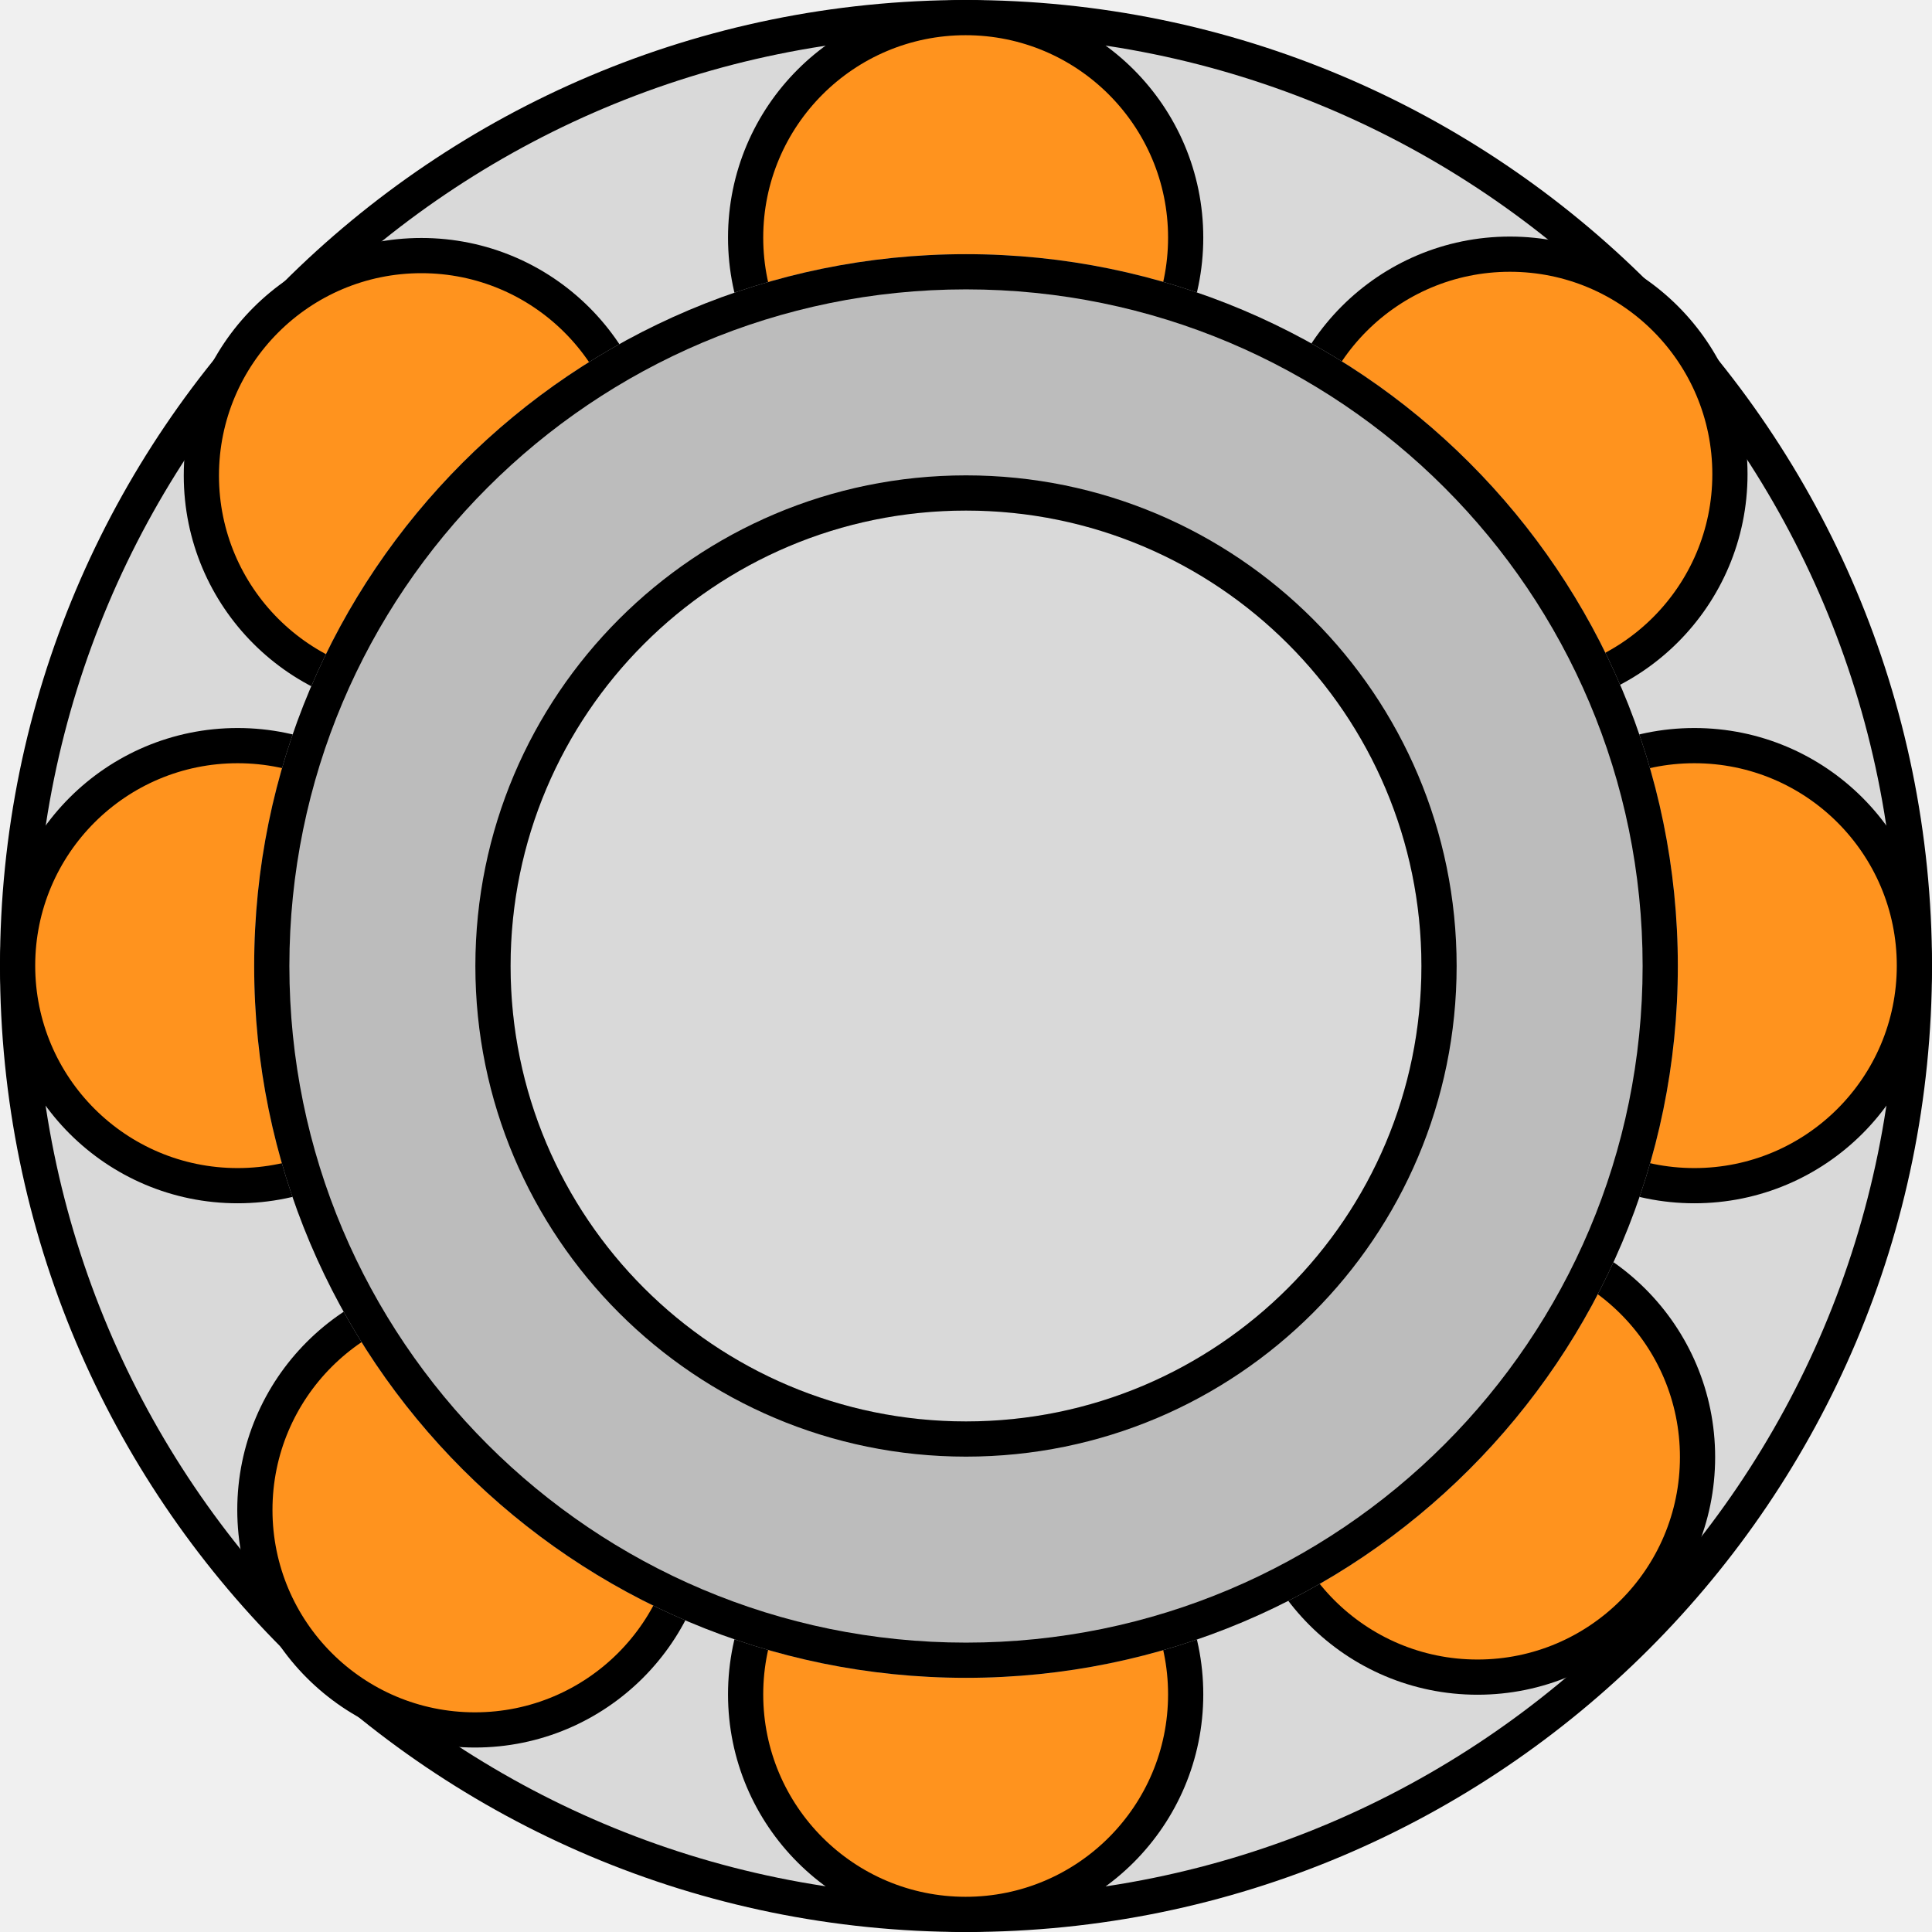
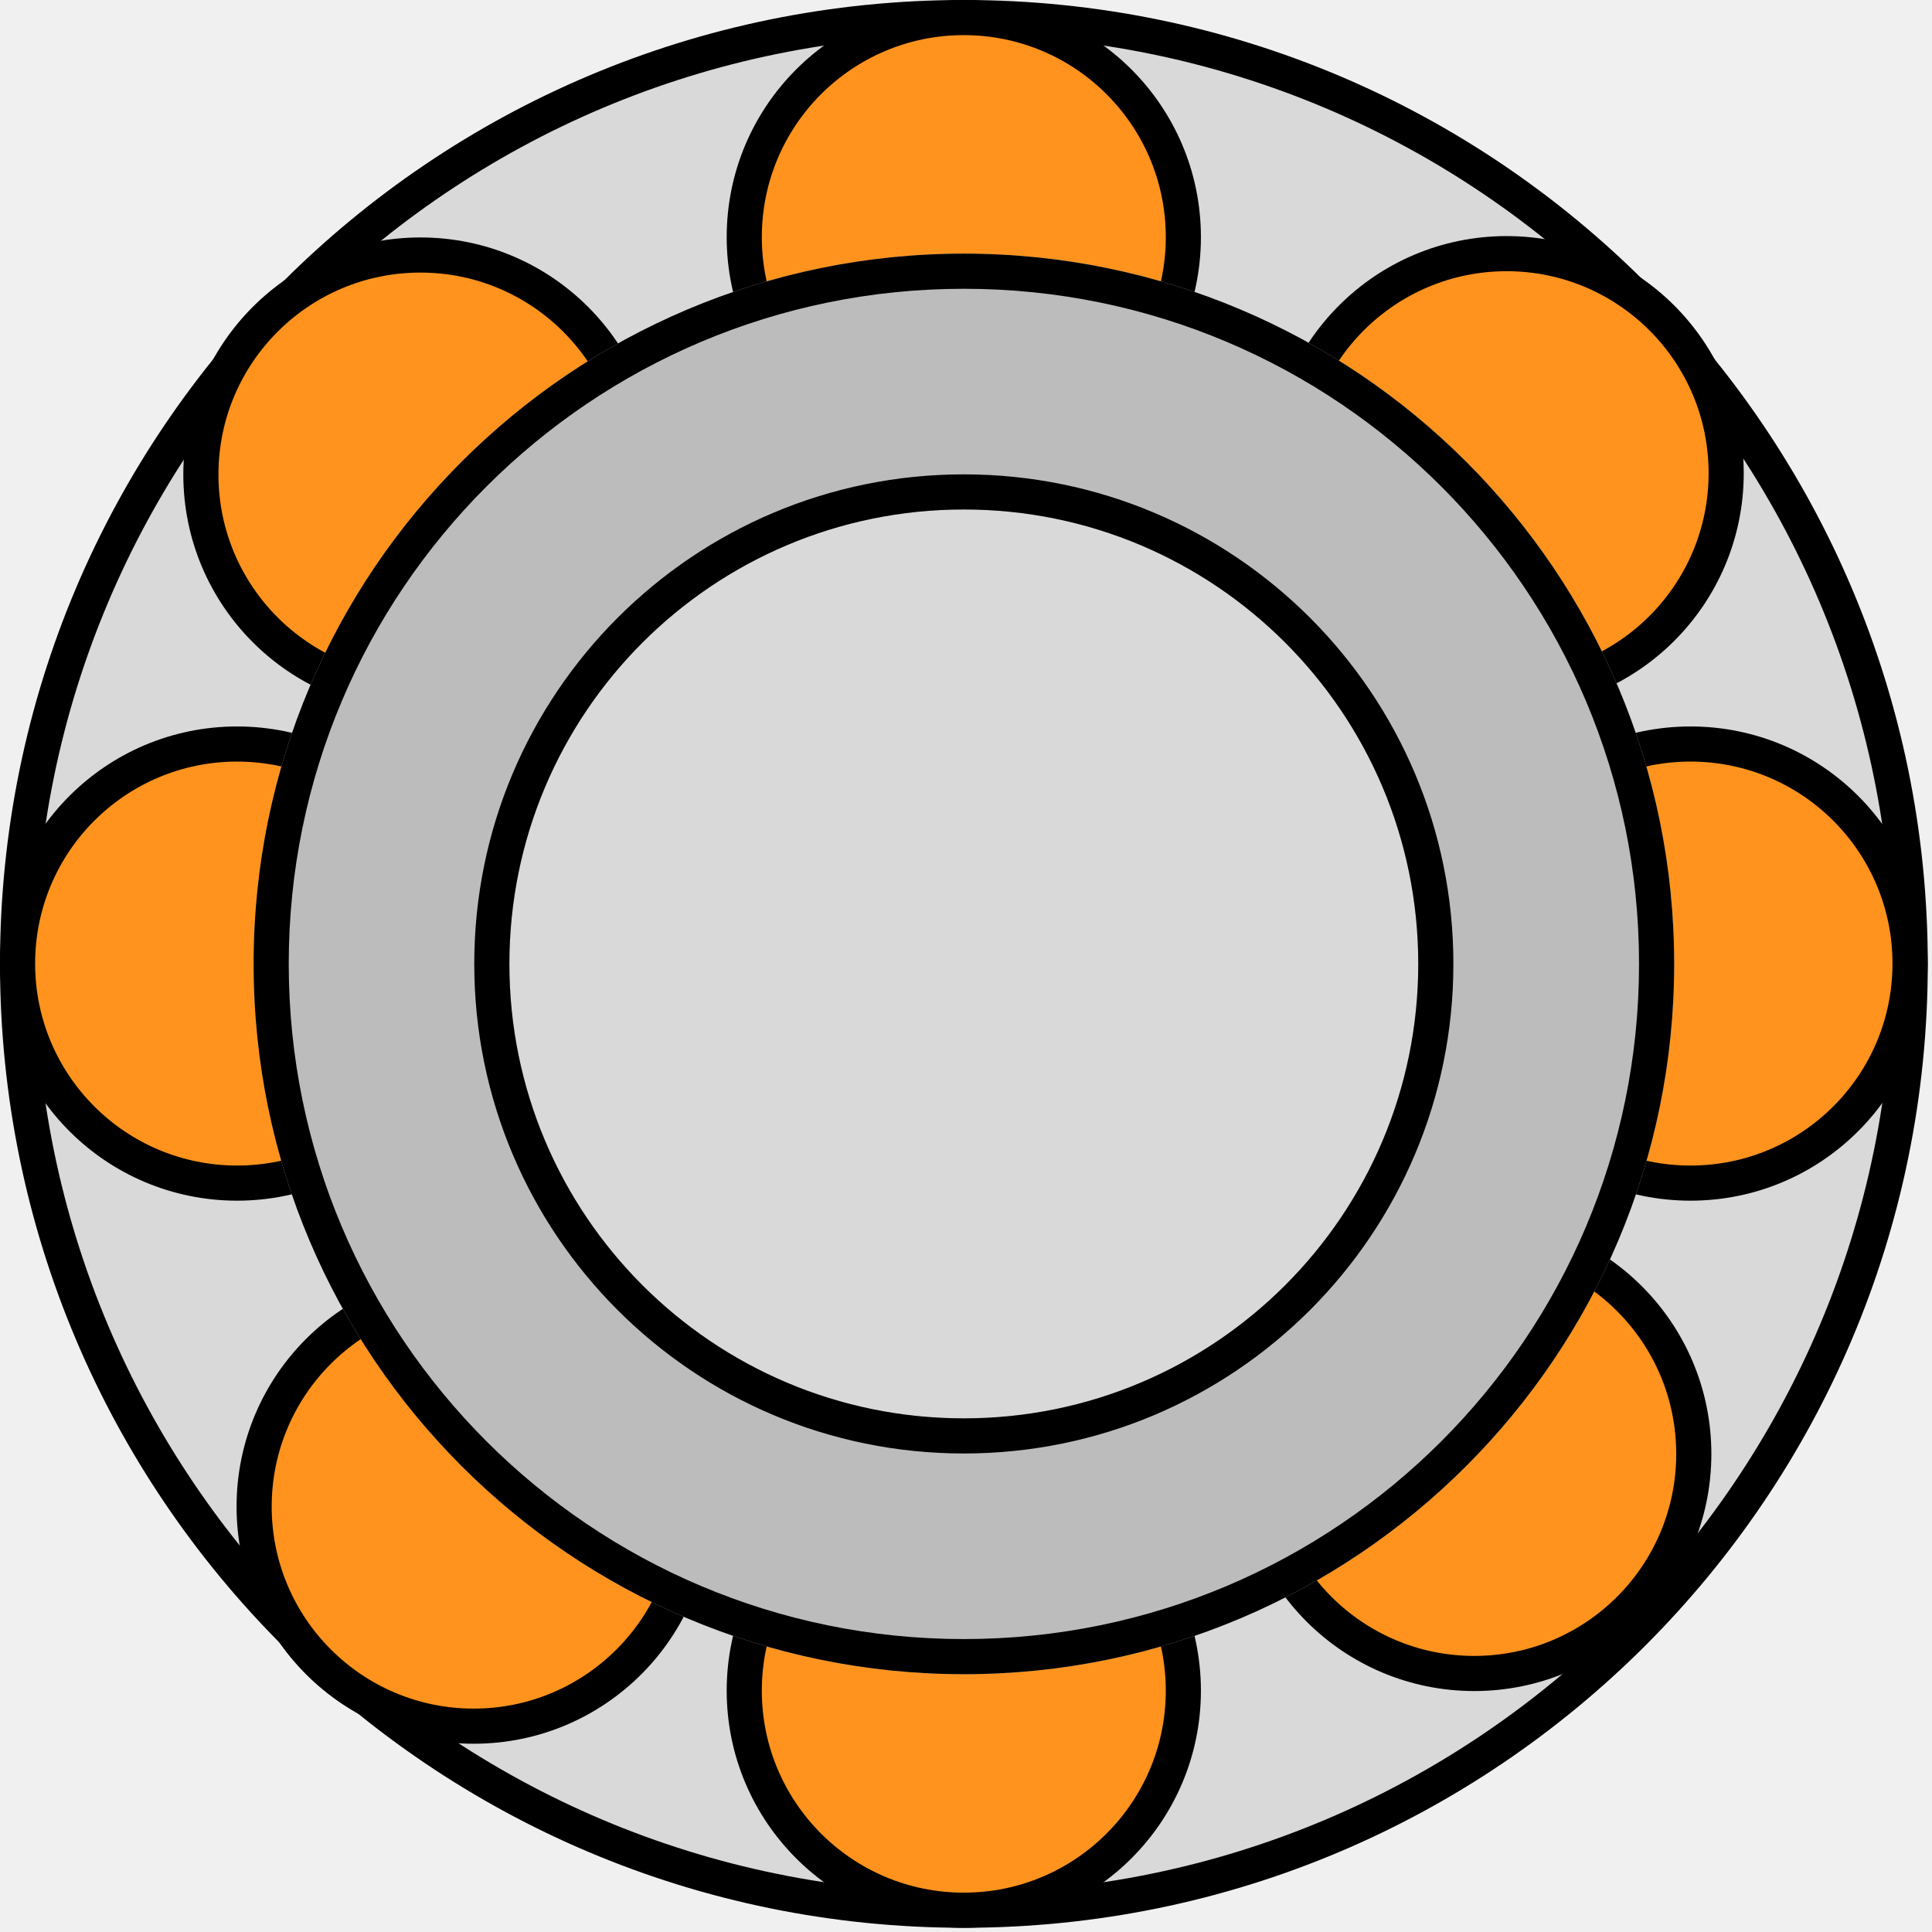
- <svg xmlns="http://www.w3.org/2000/svg" width="2744" height="2744" viewBox="0 0 2744 2744" fill="none">
-   <circle cx="1372" cy="1372" r="1347" fill="#D9D9D9" stroke="black" stroke-width="50" />
-   <circle cx="1371.5" cy="2406.5" r="312.5" fill="#FF931E" stroke="black" stroke-width="50" />
-   <circle cx="2098.5" cy="2069.5" r="312.5" fill="#FF931E" stroke="black" stroke-width="50" />
-   <circle cx="2144.5" cy="673.5" r="312.5" fill="#FF931E" stroke="black" stroke-width="50" />
-   <circle cx="598.5" cy="675.5" r="312.5" fill="#FF931E" stroke="black" stroke-width="50" />
-   <circle cx="674.5" cy="2144.5" r="312.5" fill="#FF931E" stroke="black" stroke-width="50" />
-   <circle cx="1371.5" cy="337.5" r="312.5" fill="#FF931E" stroke="black" stroke-width="50" />
-   <circle cx="2406.5" cy="1371.5" r="312.5" fill="#FF931E" stroke="black" stroke-width="50" />
-   <circle cx="337.5" cy="1371.5" r="312.5" fill="#FF931E" stroke="black" stroke-width="50" />
-   <mask id="path-10-inside-1_110_28" fill="white">
-     <path d="M1372 361C1930.36 361 2383 813.64 2383 1372C2383 1930.36 1930.36 2383 1372 2383C813.64 2383 361 1930.36 361 1372C361 813.64 813.64 361 1372 361ZM1372 725.16C1014.76 725.16 725.16 1014.76 725.16 1372C725.16 1729.24 1014.76 2018.84 1372 2018.84C1729.24 2018.84 2018.84 1729.24 2018.84 1372C2018.84 1014.76 1729.24 725.16 1372 725.16Z" />
+ <svg xmlns="http://www.w3.org/2000/svg" width="220" height="220" viewBox="0 0 220 220" fill="none">
+   <circle cx="109.76" cy="109.76" r="107.76" fill="#D9D9D9" stroke="black" stroke-width="4" />
+   <circle cx="109.75" cy="192.52" r="25" fill="#FF931E" stroke="black" stroke-width="4" />
+   <circle cx="167.875" cy="165.562" r="25" fill="#FF931E" stroke="black" stroke-width="4" />
+   <circle cx="171.562" cy="53.883" r="25" fill="#FF931E" stroke="black" stroke-width="4" />
+   <circle cx="47.875" cy="54.039" r="25" fill="#FF931E" stroke="black" stroke-width="4" />
+   <circle cx="53.938" cy="171.562" r="25" fill="#FF931E" stroke="black" stroke-width="4" />
+   <circle cx="109.75" cy="27" r="25" fill="#FF931E" stroke="black" stroke-width="4" />
+   <circle cx="192.5" cy="109.723" r="25" fill="#FF931E" stroke="black" stroke-width="4" />
+   <circle cx="27" cy="109.723" r="25" fill="#FF931E" stroke="black" stroke-width="4" />
+   <mask id="path-10-inside-1_149_3" fill="white">
+     <path d="M109.759 28.883C154.428 28.883 190.64 65.094 190.64 109.763C190.64 154.431 154.428 190.643 109.759 190.643C65.09 190.642 28.879 154.431 28.879 109.763C28.879 65.094 65.09 28.883 109.759 28.883ZM109.752 58.016C81.173 58.016 58.005 81.184 58.005 109.763C58.005 138.342 81.173 161.51 109.752 161.51C138.331 161.51 161.499 138.342 161.499 109.763C161.499 81.184 138.331 58.016 109.752 58.016Z" />
  </mask>
-   <path d="M1372 361C1930.36 361 2383 813.64 2383 1372C2383 1930.36 1930.36 2383 1372 2383C813.64 2383 361 1930.36 361 1372C361 813.64 813.64 361 1372 361ZM1372 725.16C1014.76 725.16 725.16 1014.76 725.16 1372C725.16 1729.24 1014.76 2018.84 1372 2018.84C1729.24 2018.84 2018.84 1729.24 2018.84 1372C2018.84 1014.76 1729.24 725.16 1372 725.16Z" fill="#BCBCBC" />
-   <path d="M1372 361V411C1902.75 411 2333 841.254 2333 1372H2383H2433C2433 786.026 1957.97 311 1372 311V361ZM2383 1372H2333C2333 1902.75 1902.75 2333 1372 2333V2383V2433C1957.97 2433 2433 1957.97 2433 1372H2383ZM1372 2383V2333C841.254 2333 411 1902.75 411 1372H361H311C311 1957.97 786.026 2433 1372 2433V2383ZM361 1372H411C411 841.254 841.254 411 1372 411V361V311C786.026 311 311 786.026 311 1372H361ZM1372 725.16V675.16C987.146 675.16 675.16 987.146 675.16 1372H725.16H775.16C775.16 1042.37 1042.37 775.16 1372 775.16V725.16ZM725.16 1372H675.16C675.16 1756.85 987.146 2068.84 1372 2068.84V2018.84V1968.84C1042.37 1968.84 775.16 1701.63 775.16 1372H725.16ZM1372 2018.84V2068.84C1756.85 2068.84 2068.84 1756.85 2068.84 1372H2018.84H1968.84C1968.84 1701.63 1701.63 1968.84 1372 1968.84V2018.84ZM2018.84 1372H2068.84C2068.84 987.146 1756.85 675.16 1372 675.16V725.16V775.16C1701.63 775.16 1968.84 1042.37 1968.84 1372H2018.84Z" fill="black" mask="url(#path-10-inside-1_110_28)" />
+   <path d="M109.759 28.883C154.428 28.883 190.64 65.094 190.64 109.763C190.64 154.431 154.428 190.643 109.759 190.643C65.09 190.642 28.879 154.431 28.879 109.763C28.879 65.094 65.09 28.883 109.759 28.883ZM109.752 58.016C81.173 58.016 58.005 81.184 58.005 109.763C58.005 138.342 81.173 161.51 109.752 161.51C138.331 161.51 161.499 138.342 161.499 109.763C161.499 81.184 138.331 58.016 109.752 58.016Z" fill="#BCBCBC" />
+   <path d="M109.759 28.883V24.883H109.759L109.759 28.883ZM190.64 109.763H194.64V109.763L190.64 109.763ZM109.759 190.643L109.759 194.643H109.759V190.643ZM28.879 109.763L24.879 109.763V109.763H28.879ZM109.752 58.016V54.016H109.752L109.752 58.016ZM58.005 109.763L54.005 109.763V109.763H58.005ZM109.752 161.51L109.752 165.51H109.752V161.51ZM161.499 109.763H165.499V109.763L161.499 109.763ZM109.759 28.883V32.883C152.218 32.883 186.64 67.303 186.64 109.763L190.64 109.763L194.64 109.763C194.64 62.885 156.637 24.883 109.759 24.883V28.883ZM190.64 109.763H186.64C186.64 152.222 152.218 186.643 109.759 186.643V190.643V194.643C156.637 194.643 194.64 156.641 194.64 109.763H190.64ZM109.759 190.643L109.759 186.643C67.299 186.642 32.879 152.222 32.879 109.763H28.879H24.879C24.879 156.641 62.881 194.642 109.759 194.643L109.759 190.643ZM28.879 109.763L32.879 109.763C32.879 67.303 67.299 32.883 109.759 32.883L109.759 28.883L109.759 24.883C62.881 24.883 24.879 62.885 24.879 109.763L28.879 109.763ZM109.752 58.016L109.752 54.016C78.964 54.016 54.005 78.975 54.005 109.763L58.005 109.763L62.005 109.763C62.005 83.393 83.382 62.016 109.752 62.016L109.752 58.016ZM58.005 109.763H54.005C54.005 140.551 78.964 165.51 109.752 165.51L109.752 161.51L109.752 157.51C83.382 157.51 62.005 136.133 62.005 109.763H58.005ZM109.752 161.51V165.51C140.54 165.51 165.499 140.551 165.499 109.763H161.499H157.499C157.499 136.133 136.122 157.51 109.752 157.51V161.51ZM161.499 109.763L165.499 109.763C165.499 78.974 140.54 54.016 109.752 54.016V58.016V62.016C136.122 62.016 157.499 83.393 157.499 109.763L161.499 109.763Z" fill="black" mask="url(#path-10-inside-1_149_3)" />
</svg>
